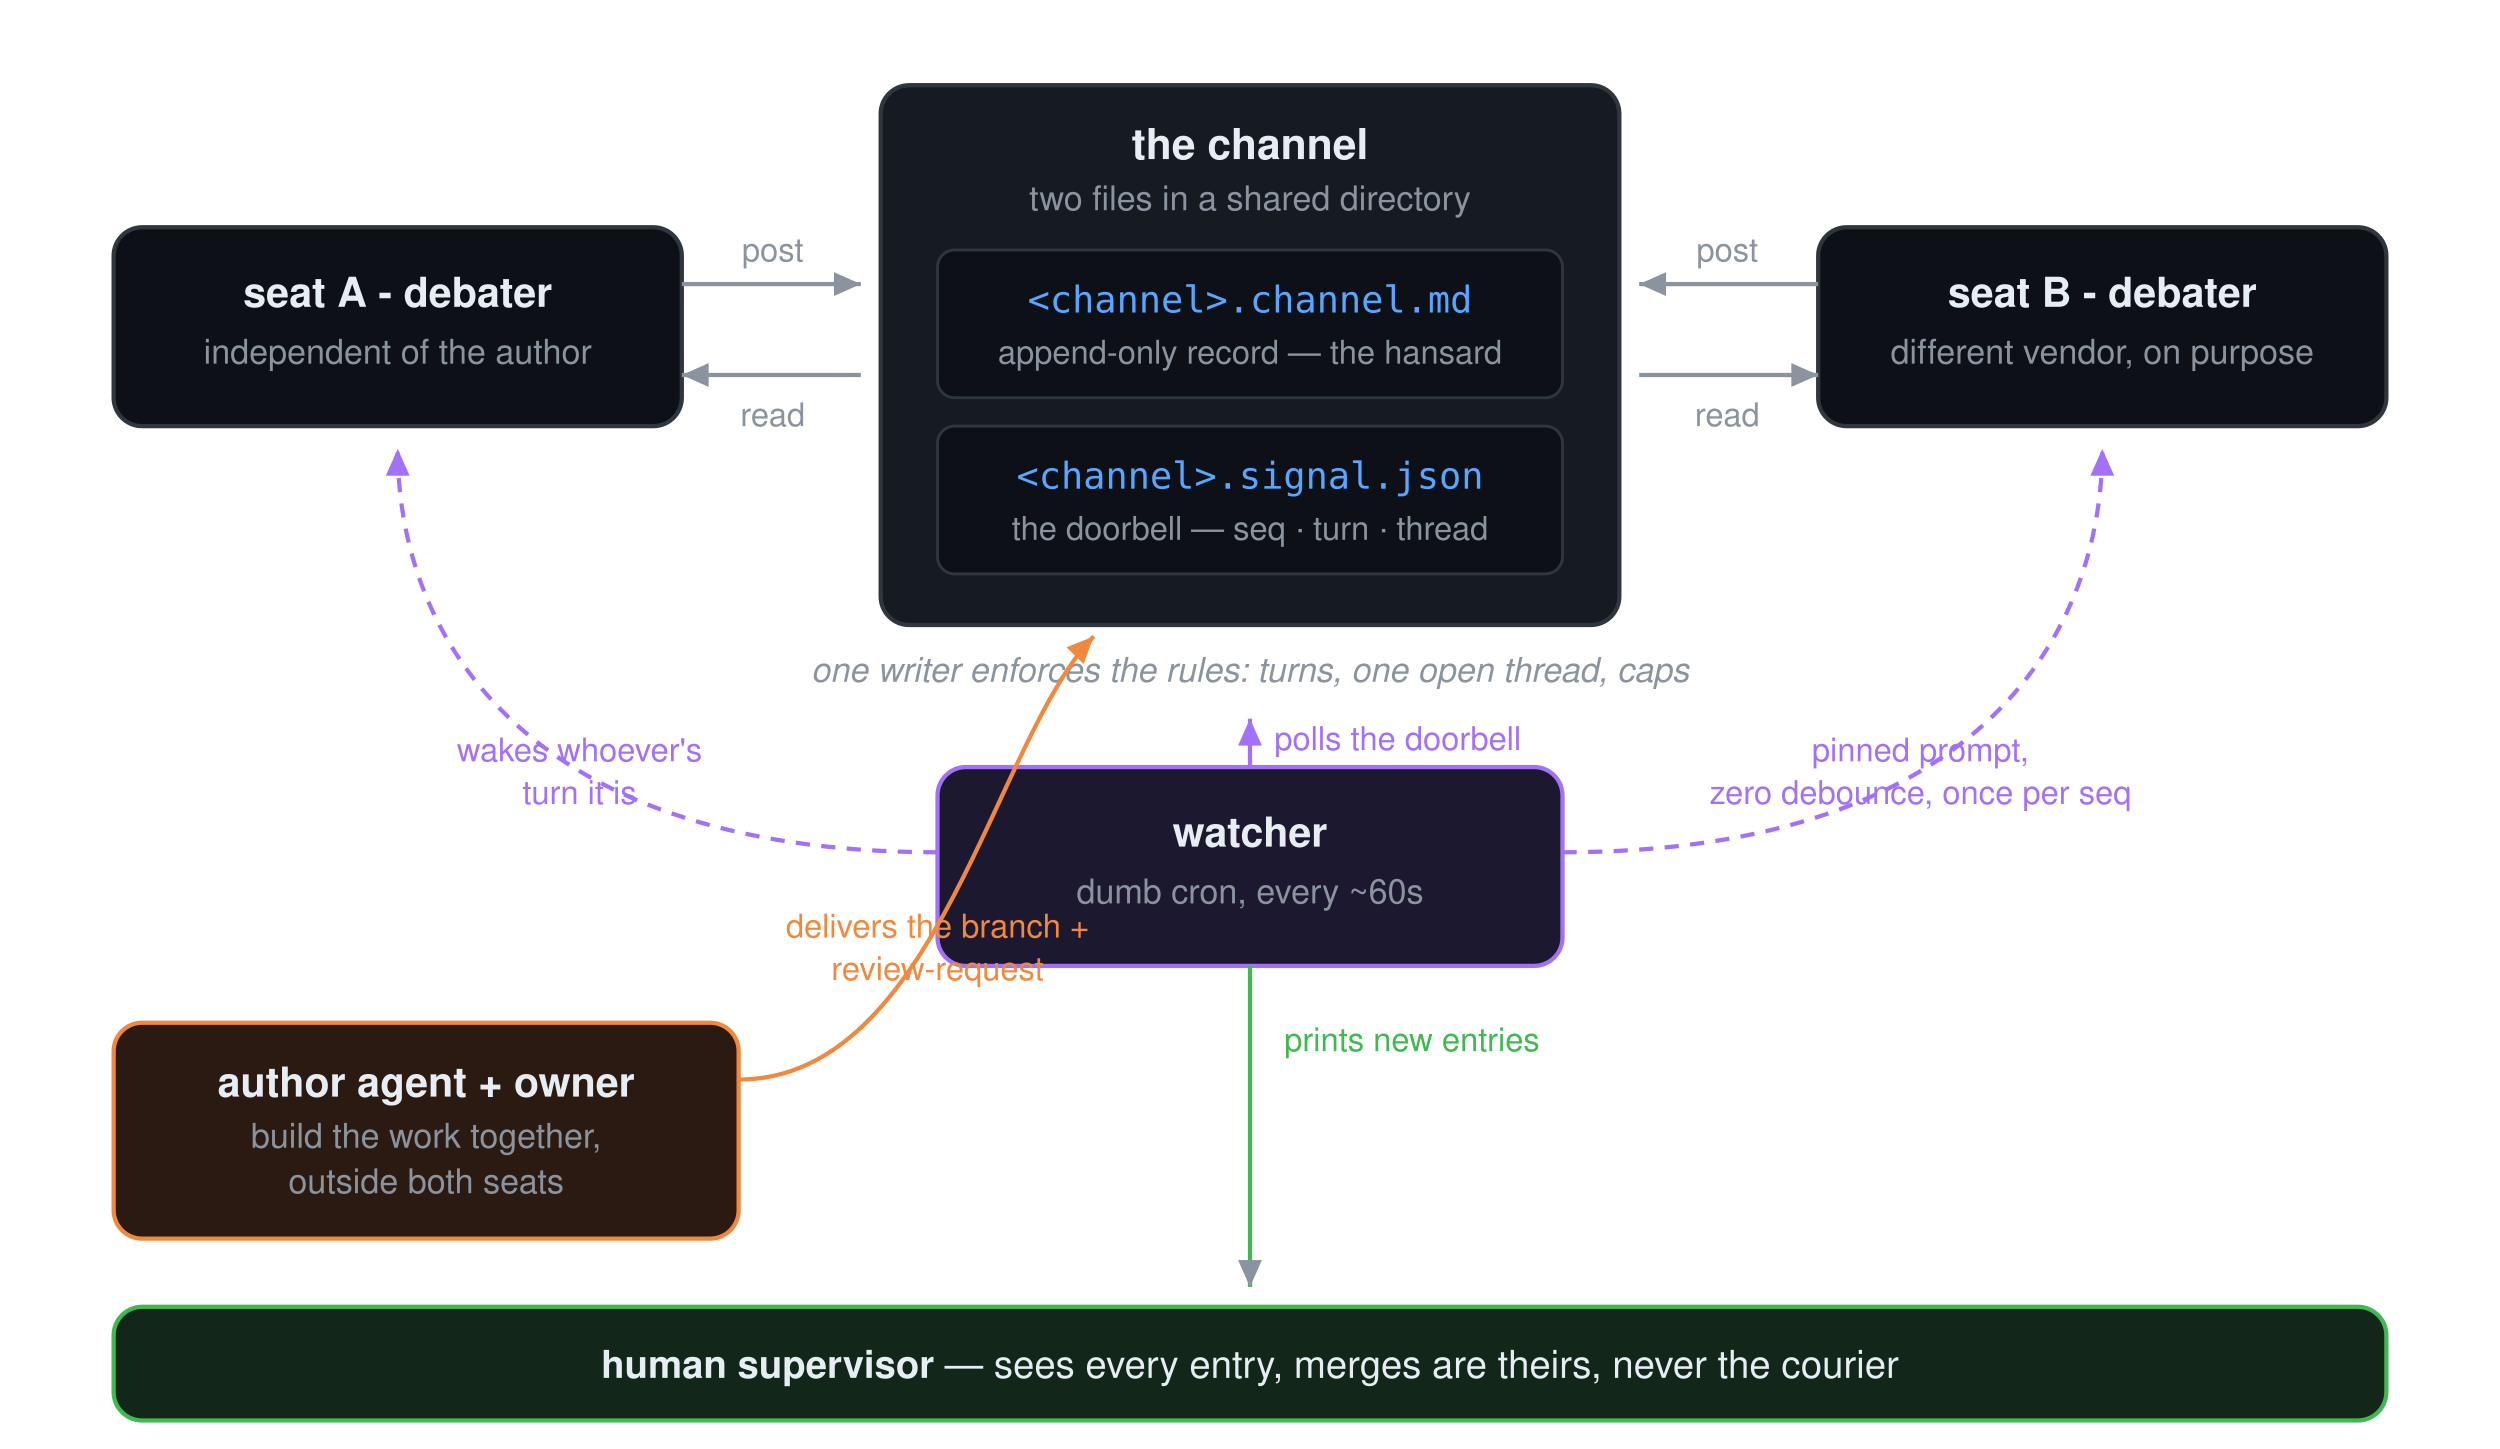
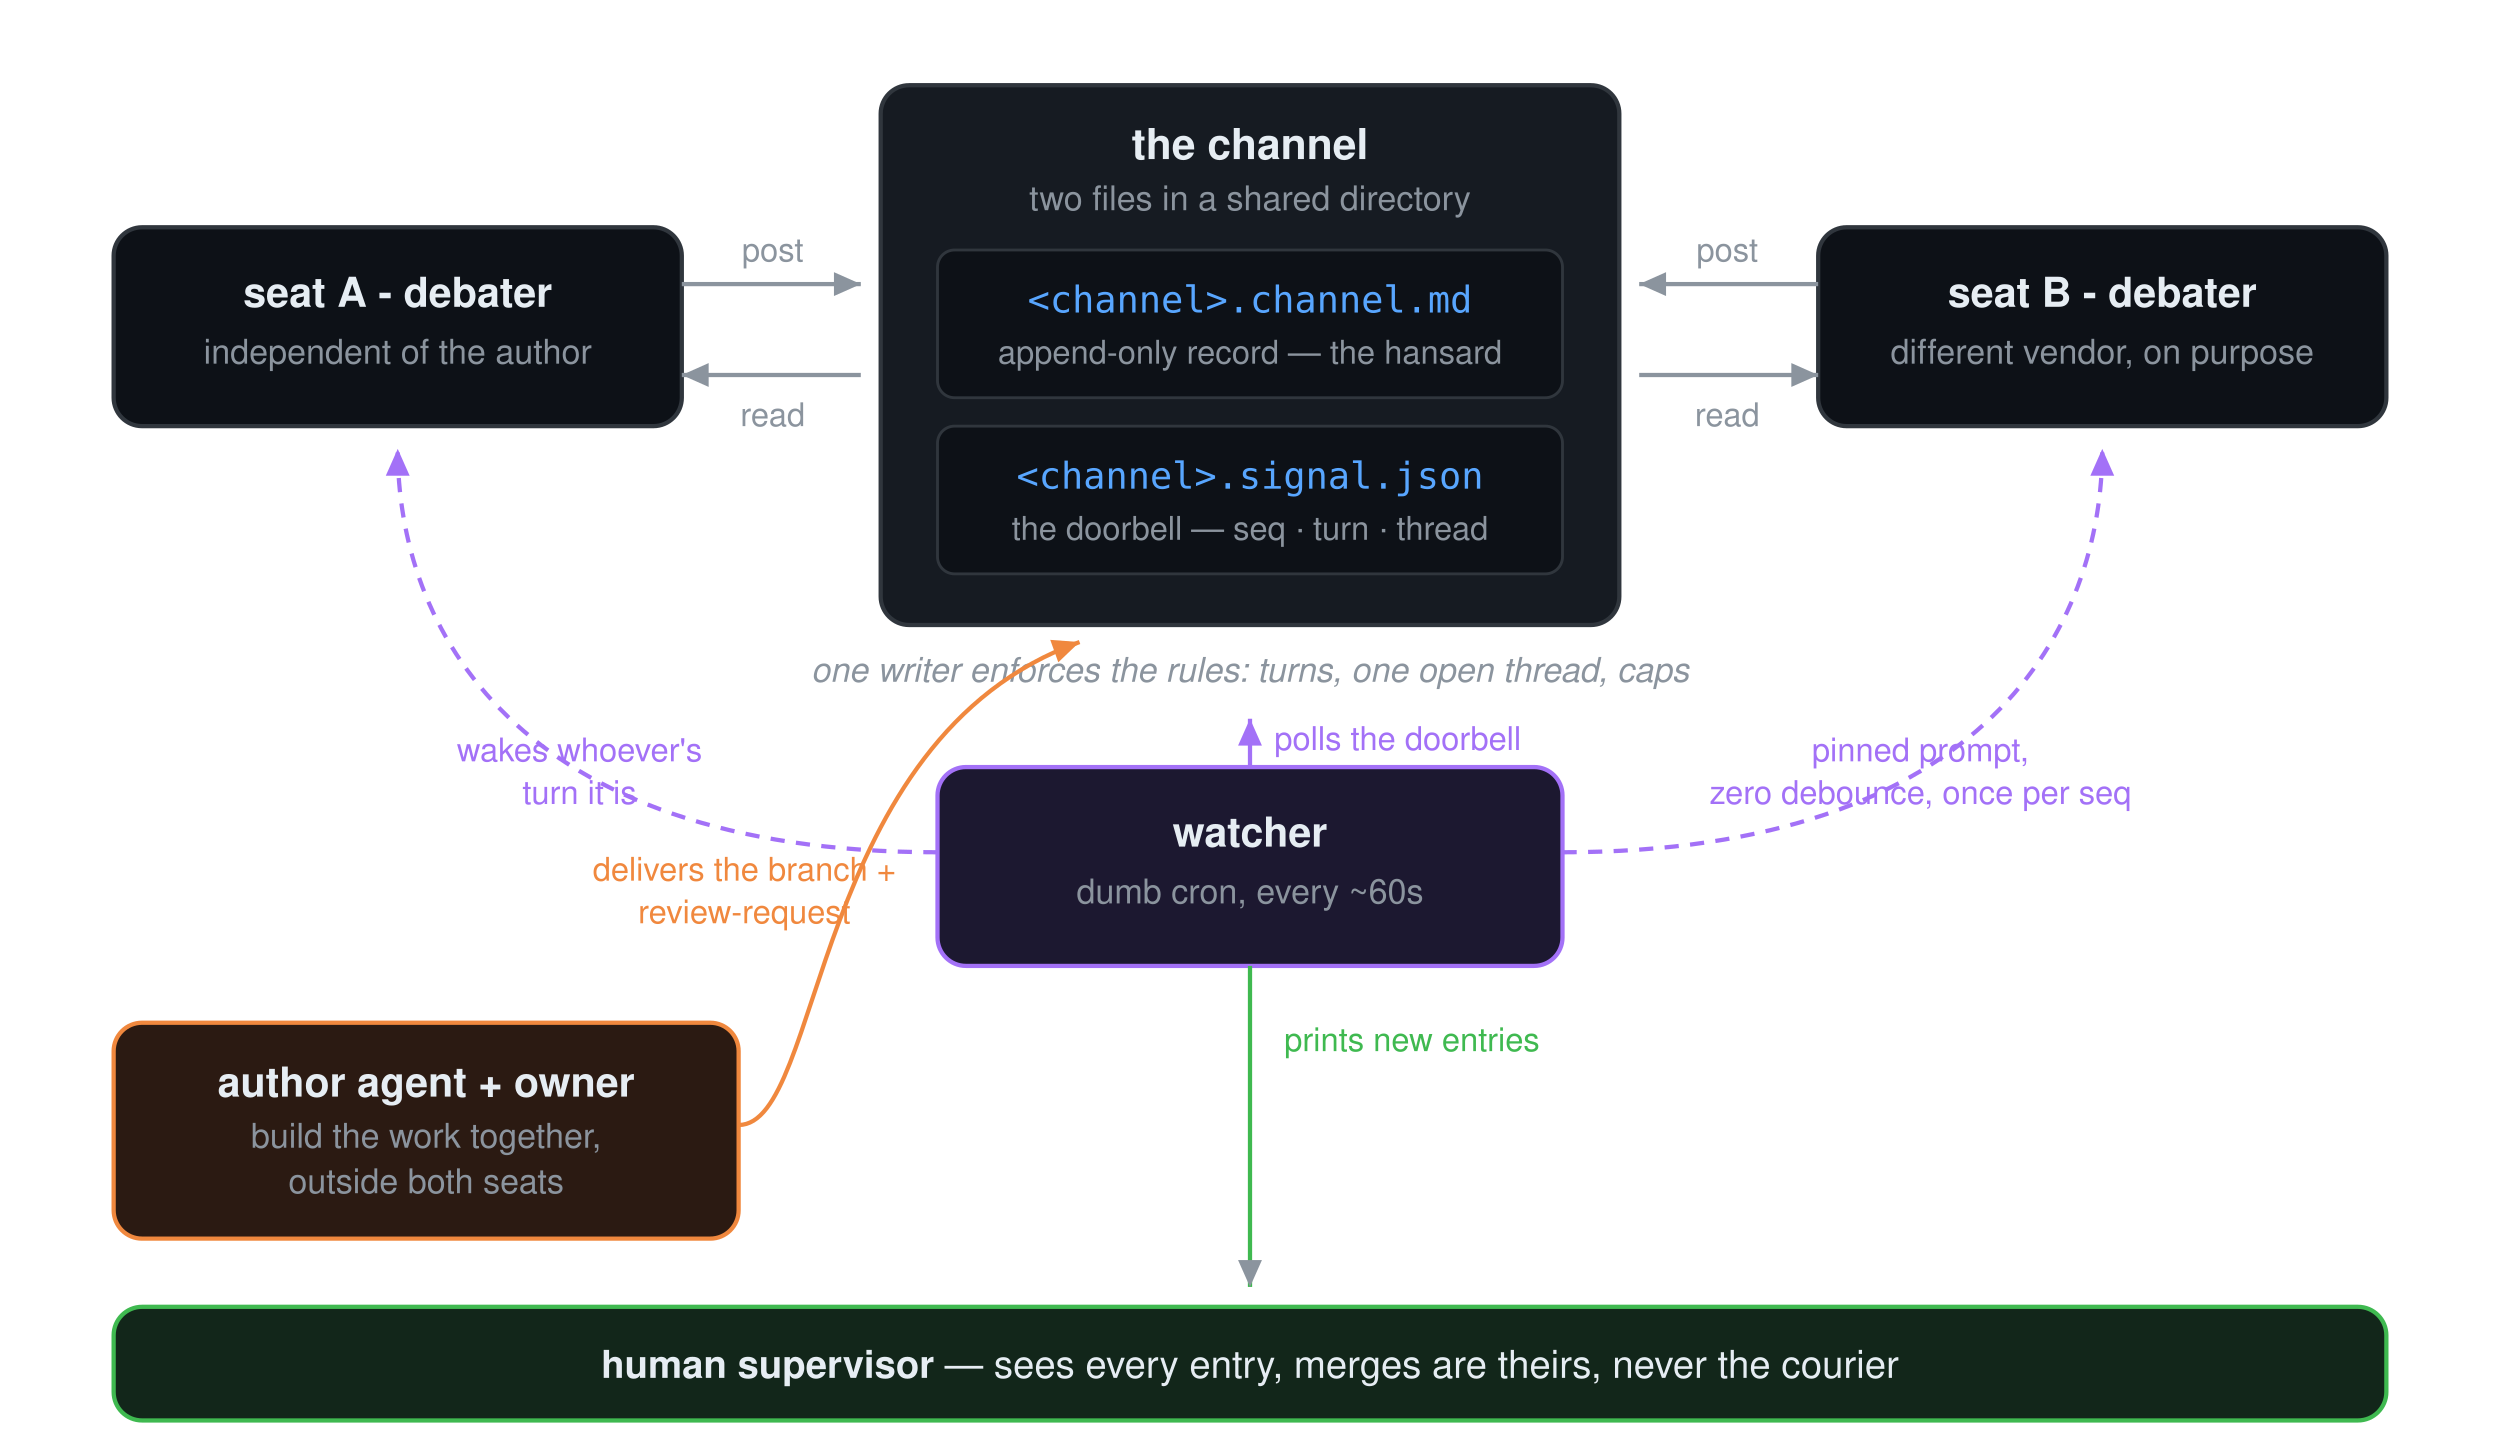
<svg xmlns="http://www.w3.org/2000/svg" width="880" height="510" viewBox="0 0 880 510" font-family="ui-sans-serif, -apple-system, 'Segoe UI', Helvetica, Arial, sans-serif">
  <defs>
    <marker id="arrow" viewBox="0 0 10 10" refX="9" refY="5" markerWidth="7" markerHeight="7" orient="auto-start-reverse">
      <path d="M 0 1 L 9 5 L 0 9 z" fill="#8b949e" />
    </marker>
    <marker id="arrowAccent" viewBox="0 0 10 10" refX="9" refY="5" markerWidth="7" markerHeight="7" orient="auto-start-reverse">
      <path d="M 0 1 L 9 5 L 0 9 z" fill="#a371f7" />
    </marker>
    <marker id="arrowAuthor" viewBox="0 0 10 10" refX="9" refY="5" markerWidth="7" markerHeight="7" orient="auto-start-reverse">
      <path d="M 0 1 L 9 5 L 0 9 z" fill="#f0883e" />
    </marker>
  </defs>
  <rect x="310" y="30" width="260" height="190" rx="10" fill="#161b22" stroke="#30363d" stroke-width="1.5" />
  <text x="440" y="56" text-anchor="middle" font-size="15" font-weight="600" fill="#e6edf3">the channel</text>
  <text x="440" y="74" text-anchor="middle" font-size="12" fill="#8b949e">two files in a shared directory</text>
  <rect x="330" y="88" width="220" height="52" rx="6" fill="#0d1117" stroke="#30363d" />
  <text x="440" y="110" text-anchor="middle" font-size="13" font-family="ui-monospace, SFMono-Regular, Menlo, Consolas, monospace" fill="#58a6ff">&lt;channel&gt;.channel.md</text>
  <text x="440" y="128" text-anchor="middle" font-size="11.5" fill="#8b949e">append-only record — the hansard</text>
  <rect x="330" y="150" width="220" height="52" rx="6" fill="#0d1117" stroke="#30363d" />
  <text x="440" y="172" text-anchor="middle" font-size="13" font-family="ui-monospace, SFMono-Regular, Menlo, Consolas, monospace" fill="#58a6ff">&lt;channel&gt;.signal.json</text>
  <text x="440" y="190" text-anchor="middle" font-size="11.5" fill="#8b949e">the doorbell — seq · turn · thread</text>
  <rect x="40" y="80" width="200" height="70" rx="10" fill="#0d1117" stroke="#30363d" stroke-width="1.5" />
  <text x="140" y="108" text-anchor="middle" font-size="14.5" font-weight="600" fill="#e6edf3">seat A - debater</text>
  <text x="140" y="128" text-anchor="middle" font-size="12" fill="#8b949e">independent of the author</text>
  <rect x="640" y="80" width="200" height="70" rx="10" fill="#0d1117" stroke="#30363d" stroke-width="1.5" />
  <text x="740" y="108" text-anchor="middle" font-size="14.5" font-weight="600" fill="#e6edf3">seat B - debater</text>
  <text x="740" y="128" text-anchor="middle" font-size="12" fill="#8b949e">different vendor, on purpose</text>
  <line x1="240" y1="100" x2="303" y2="100" stroke="#8b949e" stroke-width="1.5" marker-end="url(#arrow)" />
  <text x="272" y="92" text-anchor="middle" font-size="11.5" fill="#8b949e">post</text>
  <line x1="303" y1="132" x2="240" y2="132" stroke="#8b949e" stroke-width="1.5" marker-end="url(#arrow)" />
  <text x="272" y="150" text-anchor="middle" font-size="11.5" fill="#8b949e">read</text>
  <line x1="640" y1="100" x2="577" y2="100" stroke="#8b949e" stroke-width="1.5" marker-end="url(#arrow)" />
  <text x="608" y="92" text-anchor="middle" font-size="11.5" fill="#8b949e">post</text>
  <line x1="577" y1="132" x2="640" y2="132" stroke="#8b949e" stroke-width="1.5" marker-end="url(#arrow)" />
  <text x="608" y="150" text-anchor="middle" font-size="11.5" fill="#8b949e">read</text>
  <text x="440" y="240" text-anchor="middle" font-size="12" font-style="italic" fill="#8b949e">one writer enforces the rules: turns, one open thread, caps</text>
  <rect x="330" y="270" width="220" height="70" rx="10" fill="#1c1830" stroke="#a371f7" stroke-width="1.5" />
  <text x="440" y="298" text-anchor="middle" font-size="14.5" font-weight="600" fill="#e6edf3">watcher</text>
  <text x="440" y="318" text-anchor="middle" font-size="12" fill="#8b949e">dumb cron, every ~60s</text>
  <line x1="440" y1="270" x2="440" y2="253" stroke="#a371f7" stroke-width="1.5" marker-end="url(#arrowAccent)" />
  <text x="492" y="264" text-anchor="middle" font-size="11.5" fill="#a371f7">polls the doorbell</text>
  <path d="M 330 300 C 180 300 140 220 140 158" fill="none" stroke="#a371f7" stroke-width="1.5" stroke-dasharray="5 4" marker-end="url(#arrowAccent)" />
  <text x="204" y="268" text-anchor="middle" font-size="11.5" fill="#a371f7">wakes whoever's</text>
  <text x="204" y="283" text-anchor="middle" font-size="11.5" fill="#a371f7">turn it is</text>
  <path d="M 550 300 C 700 300 740 220 740 158" fill="none" stroke="#a371f7" stroke-width="1.5" stroke-dasharray="5 4" marker-end="url(#arrowAccent)" />
  <text x="676" y="268" text-anchor="middle" font-size="11.5" fill="#a371f7">pinned prompt,</text>
  <text x="676" y="283" text-anchor="middle" font-size="11.5" fill="#a371f7">zero debounce, once per seq</text>
  <rect x="40" y="460" width="800" height="40" rx="10" fill="#12261a" stroke="#3fb950" stroke-width="1.5" />
  <text x="440" y="485" text-anchor="middle" font-size="13.5" fill="#e6edf3">
    <tspan font-weight="600">human supervisor</tspan> — sees every entry, merges are theirs, never the courier
  </text>
  <line x1="440" y1="340" x2="440" y2="453" stroke="#3fb950" stroke-width="1.5" marker-end="url(#arrow)" />
  <text x="497" y="370" text-anchor="middle" font-size="11.5" fill="#3fb950">prints new entries</text>
  <rect x="40" y="360" width="220" height="76" rx="10" fill="#2b1a12" stroke="#f0883e" stroke-width="1.5" />
  <text x="150" y="386" text-anchor="middle" font-size="14.5" font-weight="600" fill="#e6edf3">author agent + owner</text>
  <text x="150" y="404" text-anchor="middle" font-size="12" fill="#8b949e">build the work together,</text>
  <text x="150" y="420" text-anchor="middle" font-size="12" fill="#8b949e">outside both seats</text>
-   <path d="M 260 380 C 330 380 350 260 385 224" fill="none" stroke="#f0883e" stroke-width="1.5" marker-end="url(#arrowAuthor)" />
-   <text x="330" y="330" text-anchor="middle" font-size="11.5" fill="#f0883e">delivers the branch +</text>
-   <text x="330" y="345" text-anchor="middle" font-size="11.5" fill="#f0883e">review-request</text>
+   <path d="M 260 396 C 290 396 285 260 380 226" fill="none" stroke="#f0883e" stroke-width="1.5" marker-end="url(#arrowAuthor)" />
+   <text x="262" y="310" text-anchor="middle" font-size="11.5" fill="#f0883e">delivers the branch +</text>
+   <text x="262" y="325" text-anchor="middle" font-size="11.5" fill="#f0883e">review-request</text>
</svg>
